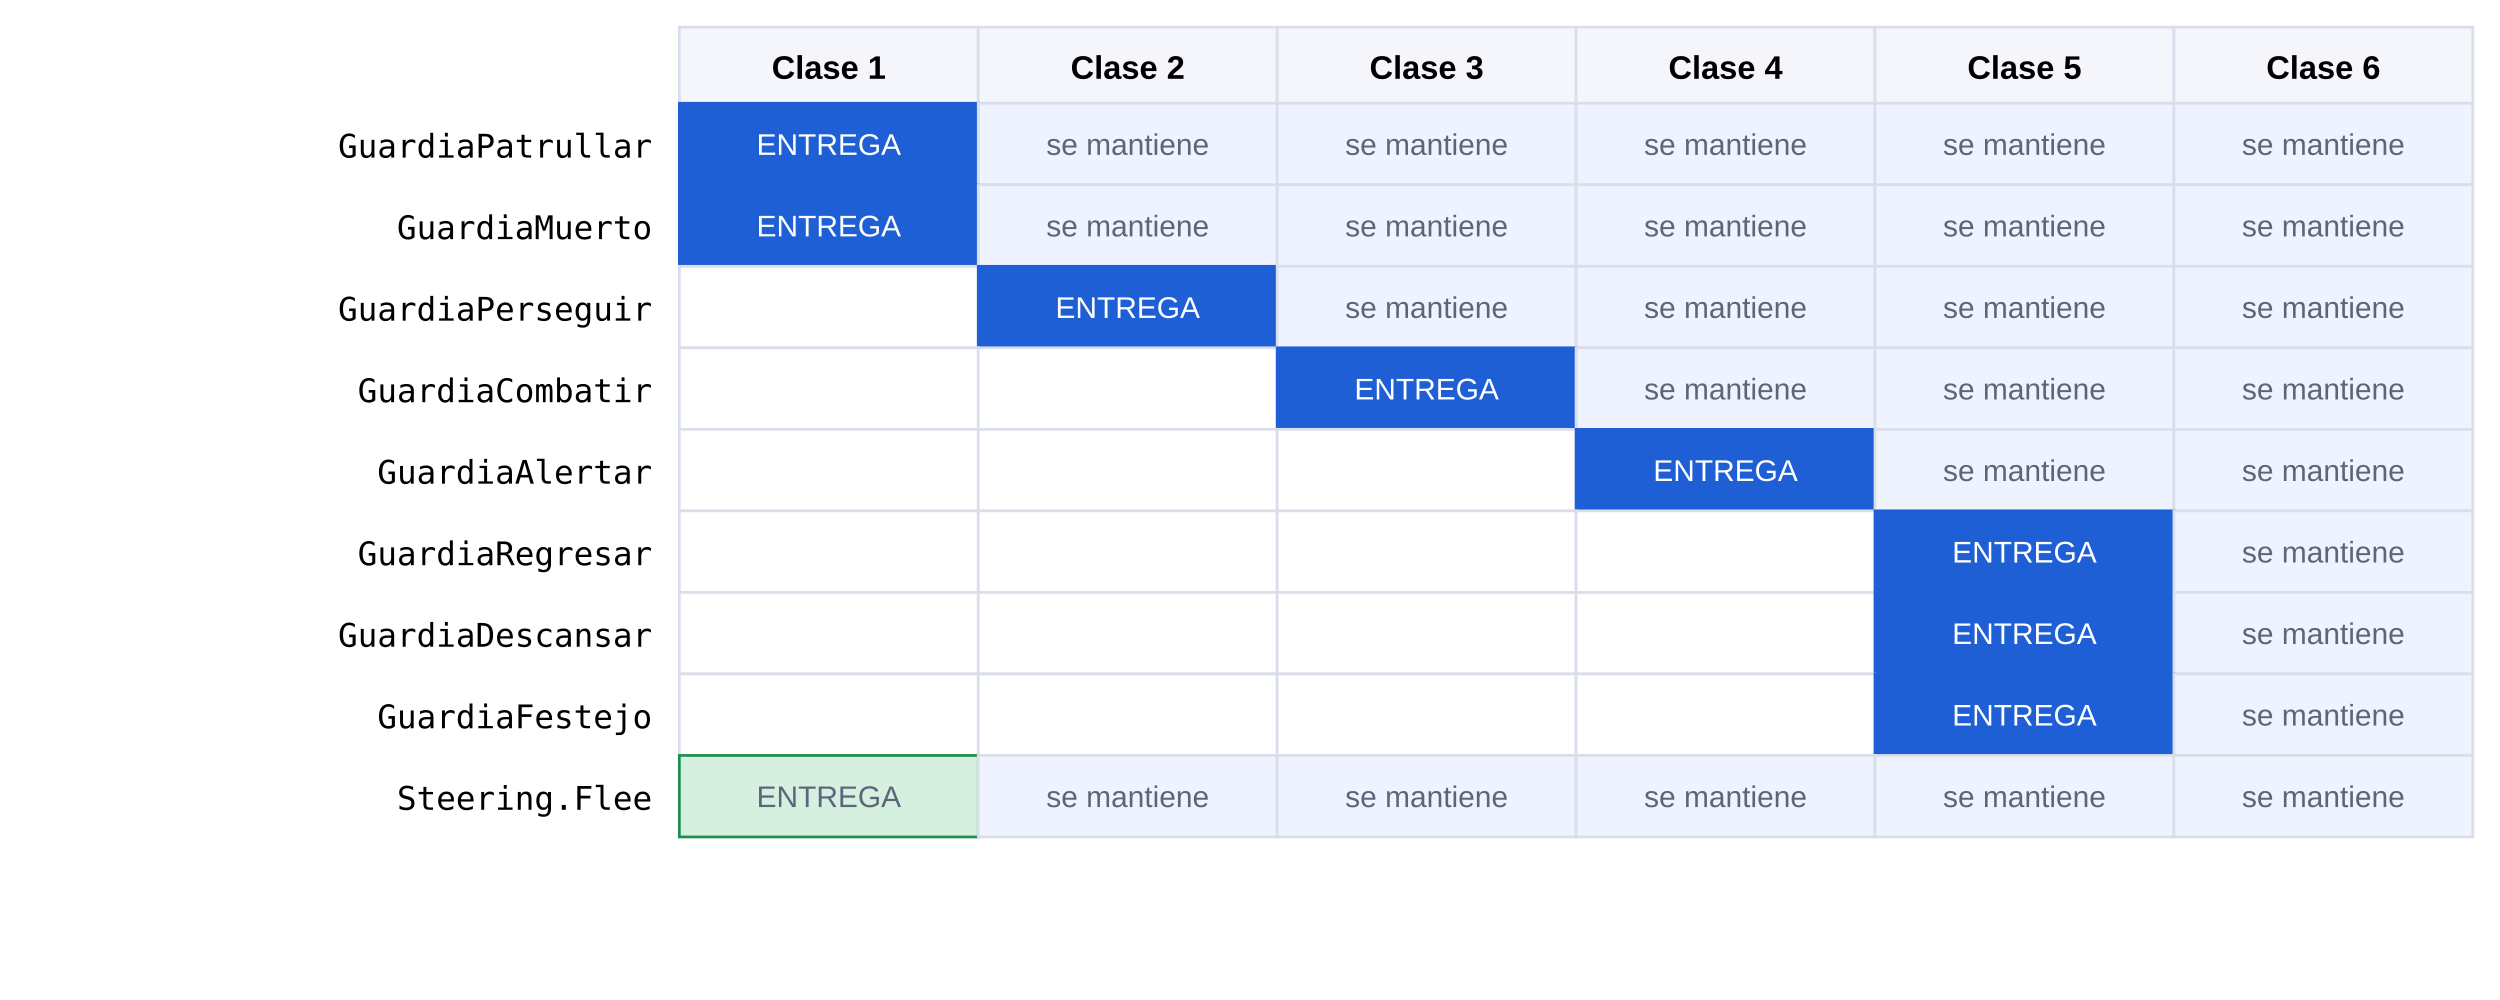
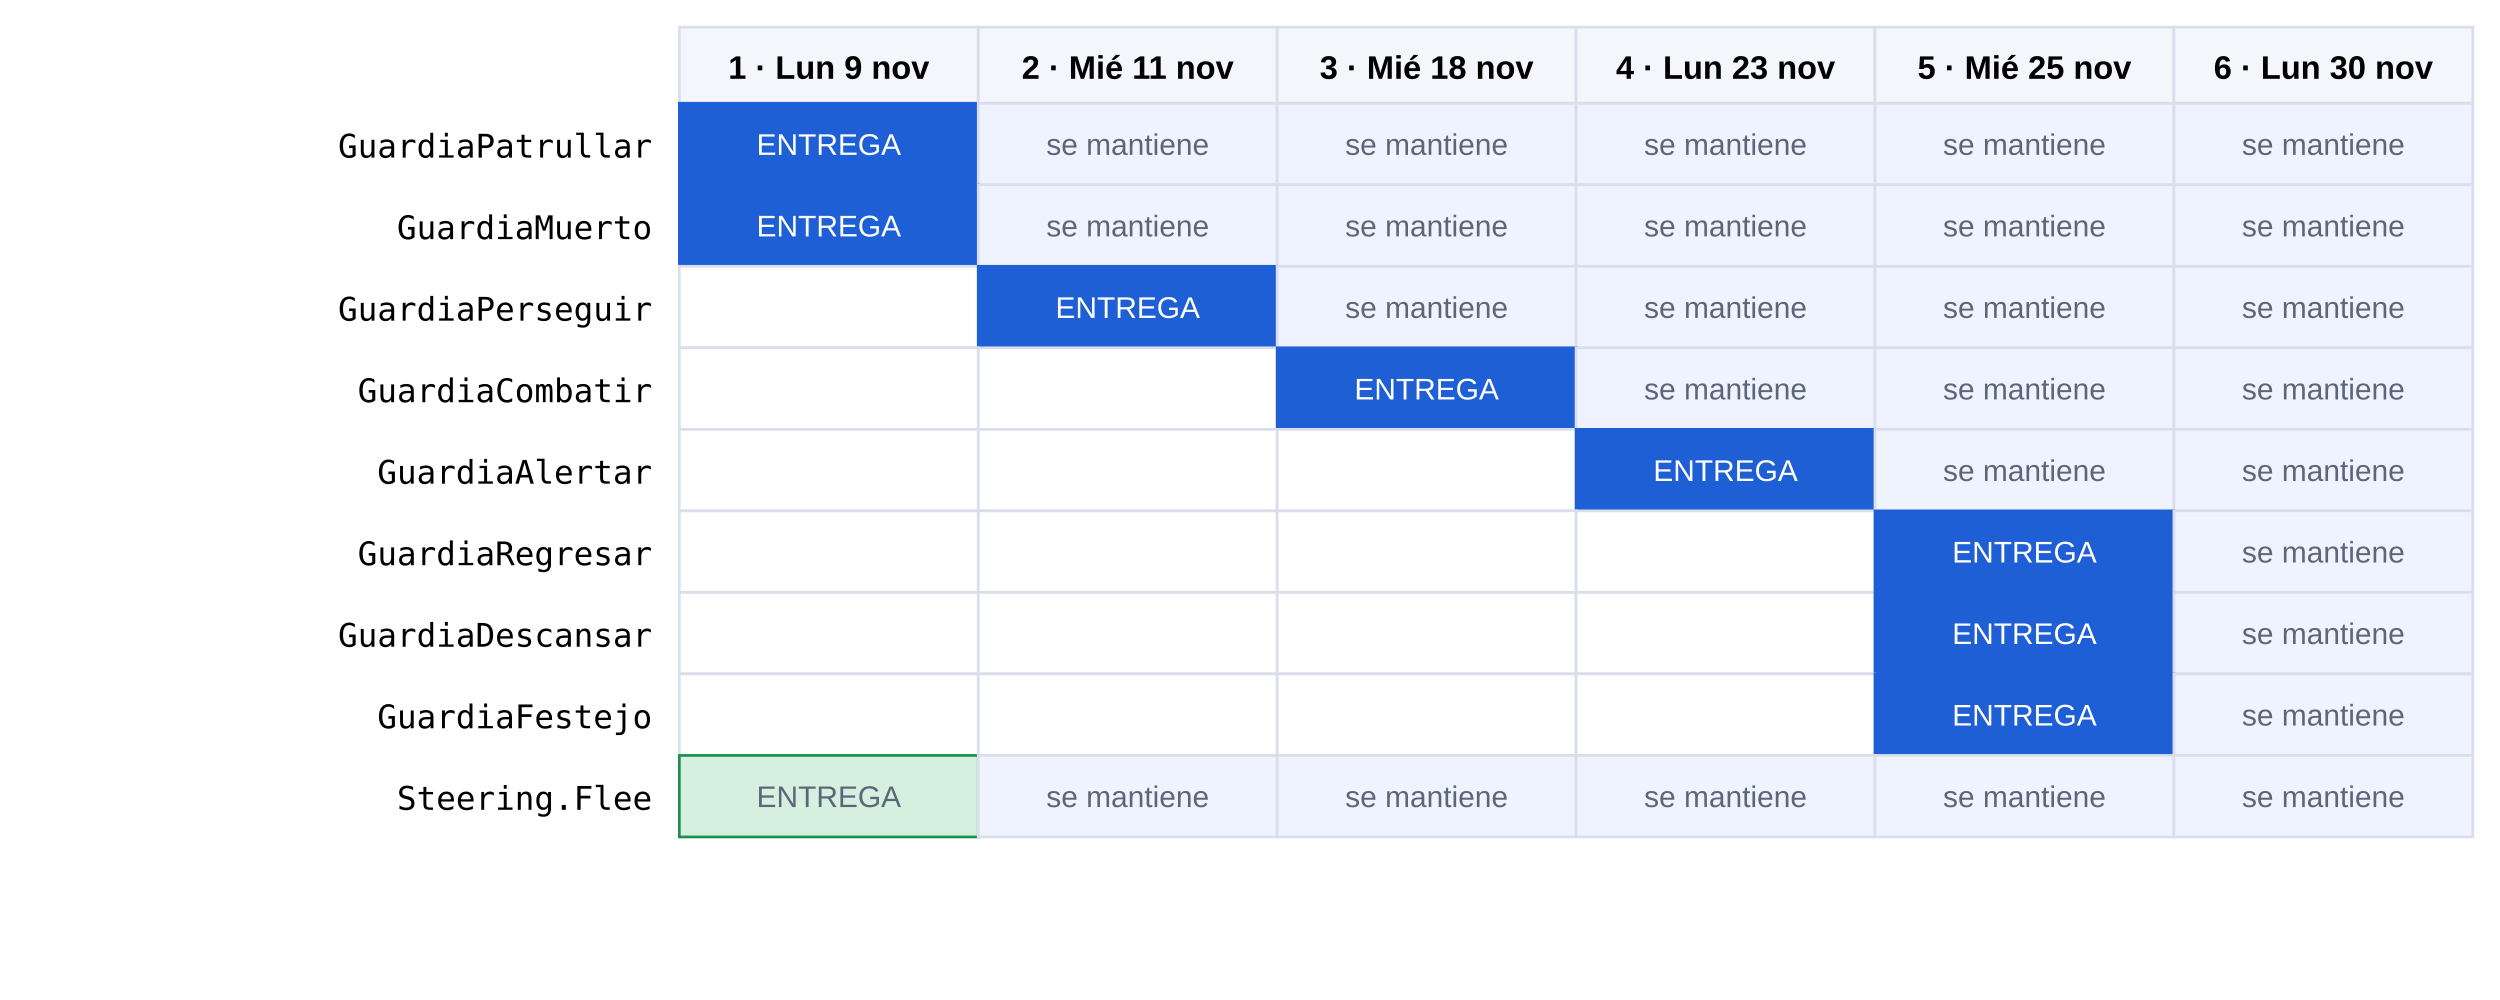
<svg xmlns="http://www.w3.org/2000/svg" viewBox="0 0 920 368" width="920" height="368" aria-label="Linea de tiempo de entregas" role="img">
  <rect x="0" y="0" width="920" height="368" fill="#ffffff" />
  <g font-family="system-ui,Arial,sans-serif" font-size="12">
    <rect fill="#f4f6fb" height="28" stroke="#d9deea" width="110" x="250" y="10" />
-     <text font-weight="700" text-anchor="middle" x="305" y="29">Clase 1</text>
+     <text font-weight="700" text-anchor="middle" x="305" y="29">1 · Lun 9 nov</text>
    <rect fill="#f4f6fb" height="28" stroke="#d9deea" width="110" x="360" y="10" />
-     <text font-weight="700" text-anchor="middle" x="415" y="29">Clase 2</text>
+     <text font-weight="700" text-anchor="middle" x="415" y="29">2 · Mié 11 nov</text>
    <rect fill="#f4f6fb" height="28" stroke="#d9deea" width="110" x="470" y="10" />
-     <text font-weight="700" text-anchor="middle" x="525" y="29">Clase 3</text>
+     <text font-weight="700" text-anchor="middle" x="525" y="29">3 · Mié 18 nov</text>
    <rect fill="#f4f6fb" height="28" stroke="#d9deea" width="110" x="580" y="10" />
-     <text font-weight="700" text-anchor="middle" x="635" y="29">Clase 4</text>
+     <text font-weight="700" text-anchor="middle" x="635" y="29">4 · Lun 23 nov</text>
    <rect fill="#f4f6fb" height="28" stroke="#d9deea" width="110" x="690" y="10" />
-     <text font-weight="700" text-anchor="middle" x="745" y="29">Clase 5</text>
+     <text font-weight="700" text-anchor="middle" x="745" y="29">5 · Mié 25 nov</text>
    <rect fill="#f4f6fb" height="28" stroke="#d9deea" width="110" x="800" y="10" />
-     <text font-weight="700" text-anchor="middle" x="855" y="29">Clase 6</text>
+     <text font-weight="700" text-anchor="middle" x="855" y="29">6 · Lun 30 nov</text>
    <text font-family="ui-monospace,Consolas,monospace" font-size="12" text-anchor="end" x="240" y="58">GuardiaPatrullar</text>
    <rect fill="#1f5fd6" height="30" stroke="#1f5fd6" width="110" x="250" y="38" />
    <text fill="#fff" font-size="11" text-anchor="middle" x="305" y="57">ENTREGA</text>
    <rect fill="#eef3ff" height="30" stroke="#d9deea" width="110" x="360" y="38" />
    <text fill="#5d6679" font-size="11" text-anchor="middle" x="415" y="57">se mantiene</text>
    <rect fill="#eef3ff" height="30" stroke="#d9deea" width="110" x="470" y="38" />
    <text fill="#5d6679" font-size="11" text-anchor="middle" x="525" y="57">se mantiene</text>
    <rect fill="#eef3ff" height="30" stroke="#d9deea" width="110" x="580" y="38" />
    <text fill="#5d6679" font-size="11" text-anchor="middle" x="635" y="57">se mantiene</text>
    <rect fill="#eef3ff" height="30" stroke="#d9deea" width="110" x="690" y="38" />
    <text fill="#5d6679" font-size="11" text-anchor="middle" x="745" y="57">se mantiene</text>
    <rect fill="#eef3ff" height="30" stroke="#d9deea" width="110" x="800" y="38" />
    <text fill="#5d6679" font-size="11" text-anchor="middle" x="855" y="57">se mantiene</text>
    <text font-family="ui-monospace,Consolas,monospace" font-size="12" text-anchor="end" x="240" y="88">GuardiaMuerto</text>
    <rect fill="#1f5fd6" height="30" stroke="#1f5fd6" width="110" x="250" y="68" />
    <text fill="#fff" font-size="11" text-anchor="middle" x="305" y="87">ENTREGA</text>
    <rect fill="#eef3ff" height="30" stroke="#d9deea" width="110" x="360" y="68" />
    <text fill="#5d6679" font-size="11" text-anchor="middle" x="415" y="87">se mantiene</text>
    <rect fill="#eef3ff" height="30" stroke="#d9deea" width="110" x="470" y="68" />
    <text fill="#5d6679" font-size="11" text-anchor="middle" x="525" y="87">se mantiene</text>
    <rect fill="#eef3ff" height="30" stroke="#d9deea" width="110" x="580" y="68" />
    <text fill="#5d6679" font-size="11" text-anchor="middle" x="635" y="87">se mantiene</text>
    <rect fill="#eef3ff" height="30" stroke="#d9deea" width="110" x="690" y="68" />
    <text fill="#5d6679" font-size="11" text-anchor="middle" x="745" y="87">se mantiene</text>
    <rect fill="#eef3ff" height="30" stroke="#d9deea" width="110" x="800" y="68" />
    <text fill="#5d6679" font-size="11" text-anchor="middle" x="855" y="87">se mantiene</text>
    <text font-family="ui-monospace,Consolas,monospace" font-size="12" text-anchor="end" x="240" y="118">GuardiaPerseguir</text>
    <rect fill="#fff" height="30" stroke="#d9deea" width="110" x="250" y="98" />
    <text fill="#5d6679" font-size="11" text-anchor="middle" x="305" y="117" />
    <rect fill="#1f5fd6" height="30" stroke="#1f5fd6" width="110" x="360" y="98" />
    <text fill="#fff" font-size="11" text-anchor="middle" x="415" y="117">ENTREGA</text>
    <rect fill="#eef3ff" height="30" stroke="#d9deea" width="110" x="470" y="98" />
    <text fill="#5d6679" font-size="11" text-anchor="middle" x="525" y="117">se mantiene</text>
    <rect fill="#eef3ff" height="30" stroke="#d9deea" width="110" x="580" y="98" />
    <text fill="#5d6679" font-size="11" text-anchor="middle" x="635" y="117">se mantiene</text>
    <rect fill="#eef3ff" height="30" stroke="#d9deea" width="110" x="690" y="98" />
    <text fill="#5d6679" font-size="11" text-anchor="middle" x="745" y="117">se mantiene</text>
    <rect fill="#eef3ff" height="30" stroke="#d9deea" width="110" x="800" y="98" />
    <text fill="#5d6679" font-size="11" text-anchor="middle" x="855" y="117">se mantiene</text>
    <text font-family="ui-monospace,Consolas,monospace" font-size="12" text-anchor="end" x="240" y="148">GuardiaCombatir</text>
    <rect fill="#fff" height="30" stroke="#d9deea" width="110" x="250" y="128" />
    <text fill="#5d6679" font-size="11" text-anchor="middle" x="305" y="147" />
    <rect fill="#fff" height="30" stroke="#d9deea" width="110" x="360" y="128" />
    <text fill="#5d6679" font-size="11" text-anchor="middle" x="415" y="147" />
    <rect fill="#1f5fd6" height="30" stroke="#1f5fd6" width="110" x="470" y="128" />
    <text fill="#fff" font-size="11" text-anchor="middle" x="525" y="147">ENTREGA</text>
    <rect fill="#eef3ff" height="30" stroke="#d9deea" width="110" x="580" y="128" />
    <text fill="#5d6679" font-size="11" text-anchor="middle" x="635" y="147">se mantiene</text>
    <rect fill="#eef3ff" height="30" stroke="#d9deea" width="110" x="690" y="128" />
    <text fill="#5d6679" font-size="11" text-anchor="middle" x="745" y="147">se mantiene</text>
    <rect fill="#eef3ff" height="30" stroke="#d9deea" width="110" x="800" y="128" />
    <text fill="#5d6679" font-size="11" text-anchor="middle" x="855" y="147">se mantiene</text>
    <text font-family="ui-monospace,Consolas,monospace" font-size="12" text-anchor="end" x="240" y="178">GuardiaAlertar</text>
    <rect fill="#fff" height="30" stroke="#d9deea" width="110" x="250" y="158" />
    <text fill="#5d6679" font-size="11" text-anchor="middle" x="305" y="177" />
    <rect fill="#fff" height="30" stroke="#d9deea" width="110" x="360" y="158" />
    <text fill="#5d6679" font-size="11" text-anchor="middle" x="415" y="177" />
    <rect fill="#fff" height="30" stroke="#d9deea" width="110" x="470" y="158" />
    <text fill="#5d6679" font-size="11" text-anchor="middle" x="525" y="177" />
    <rect fill="#1f5fd6" height="30" stroke="#1f5fd6" width="110" x="580" y="158" />
    <text fill="#fff" font-size="11" text-anchor="middle" x="635" y="177">ENTREGA</text>
    <rect fill="#eef3ff" height="30" stroke="#d9deea" width="110" x="690" y="158" />
    <text fill="#5d6679" font-size="11" text-anchor="middle" x="745" y="177">se mantiene</text>
    <rect fill="#eef3ff" height="30" stroke="#d9deea" width="110" x="800" y="158" />
    <text fill="#5d6679" font-size="11" text-anchor="middle" x="855" y="177">se mantiene</text>
    <text font-family="ui-monospace,Consolas,monospace" font-size="12" text-anchor="end" x="240" y="208">GuardiaRegresar</text>
    <rect fill="#fff" height="30" stroke="#d9deea" width="110" x="250" y="188" />
    <text fill="#5d6679" font-size="11" text-anchor="middle" x="305" y="207" />
    <rect fill="#fff" height="30" stroke="#d9deea" width="110" x="360" y="188" />
    <text fill="#5d6679" font-size="11" text-anchor="middle" x="415" y="207" />
    <rect fill="#fff" height="30" stroke="#d9deea" width="110" x="470" y="188" />
    <text fill="#5d6679" font-size="11" text-anchor="middle" x="525" y="207" />
    <rect fill="#fff" height="30" stroke="#d9deea" width="110" x="580" y="188" />
    <text fill="#5d6679" font-size="11" text-anchor="middle" x="635" y="207" />
    <rect fill="#1f5fd6" height="30" stroke="#1f5fd6" width="110" x="690" y="188" />
    <text fill="#fff" font-size="11" text-anchor="middle" x="745" y="207">ENTREGA</text>
    <rect fill="#eef3ff" height="30" stroke="#d9deea" width="110" x="800" y="188" />
    <text fill="#5d6679" font-size="11" text-anchor="middle" x="855" y="207">se mantiene</text>
    <text font-family="ui-monospace,Consolas,monospace" font-size="12" text-anchor="end" x="240" y="238">GuardiaDescansar</text>
    <rect fill="#fff" height="30" stroke="#d9deea" width="110" x="250" y="218" />
    <text fill="#5d6679" font-size="11" text-anchor="middle" x="305" y="237" />
    <rect fill="#fff" height="30" stroke="#d9deea" width="110" x="360" y="218" />
    <text fill="#5d6679" font-size="11" text-anchor="middle" x="415" y="237" />
    <rect fill="#fff" height="30" stroke="#d9deea" width="110" x="470" y="218" />
    <text fill="#5d6679" font-size="11" text-anchor="middle" x="525" y="237" />
    <rect fill="#fff" height="30" stroke="#d9deea" width="110" x="580" y="218" />
    <text fill="#5d6679" font-size="11" text-anchor="middle" x="635" y="237" />
    <rect fill="#1f5fd6" height="30" stroke="#1f5fd6" width="110" x="690" y="218" />
    <text fill="#fff" font-size="11" text-anchor="middle" x="745" y="237">ENTREGA</text>
    <rect fill="#eef3ff" height="30" stroke="#d9deea" width="110" x="800" y="218" />
    <text fill="#5d6679" font-size="11" text-anchor="middle" x="855" y="237">se mantiene</text>
    <text font-family="ui-monospace,Consolas,monospace" font-size="12" text-anchor="end" x="240" y="268">GuardiaFestejo</text>
    <rect fill="#fff" height="30" stroke="#d9deea" width="110" x="250" y="248" />
    <text fill="#5d6679" font-size="11" text-anchor="middle" x="305" y="267" />
    <rect fill="#fff" height="30" stroke="#d9deea" width="110" x="360" y="248" />
    <text fill="#5d6679" font-size="11" text-anchor="middle" x="415" y="267" />
    <rect fill="#fff" height="30" stroke="#d9deea" width="110" x="470" y="248" />
    <text fill="#5d6679" font-size="11" text-anchor="middle" x="525" y="267" />
    <rect fill="#fff" height="30" stroke="#d9deea" width="110" x="580" y="248" />
    <text fill="#5d6679" font-size="11" text-anchor="middle" x="635" y="267" />
    <rect fill="#1f5fd6" height="30" stroke="#1f5fd6" width="110" x="690" y="248" />
    <text fill="#fff" font-size="11" text-anchor="middle" x="745" y="267">ENTREGA</text>
    <rect fill="#eef3ff" height="30" stroke="#d9deea" width="110" x="800" y="248" />
    <text fill="#5d6679" font-size="11" text-anchor="middle" x="855" y="267">se mantiene</text>
    <text font-family="ui-monospace,Consolas,monospace" font-size="12" text-anchor="end" x="240" y="298">Steering.Flee</text>
    <rect fill="#d6f0e0" height="30" stroke="#1e8e4e" width="110" x="250" y="278" />
    <text fill="#5d6679" font-size="11" text-anchor="middle" x="305" y="297">ENTREGA</text>
    <rect fill="#eef3ff" height="30" stroke="#d9deea" width="110" x="360" y="278" />
    <text fill="#5d6679" font-size="11" text-anchor="middle" x="415" y="297">se mantiene</text>
    <rect fill="#eef3ff" height="30" stroke="#d9deea" width="110" x="470" y="278" />
    <text fill="#5d6679" font-size="11" text-anchor="middle" x="525" y="297">se mantiene</text>
    <rect fill="#eef3ff" height="30" stroke="#d9deea" width="110" x="580" y="278" />
    <text fill="#5d6679" font-size="11" text-anchor="middle" x="635" y="297">se mantiene</text>
    <rect fill="#eef3ff" height="30" stroke="#d9deea" width="110" x="690" y="278" />
    <text fill="#5d6679" font-size="11" text-anchor="middle" x="745" y="297">se mantiene</text>
    <rect fill="#eef3ff" height="30" stroke="#d9deea" width="110" x="800" y="278" />
    <text fill="#5d6679" font-size="11" text-anchor="middle" x="855" y="297">se mantiene</text>
  </g>
</svg>
